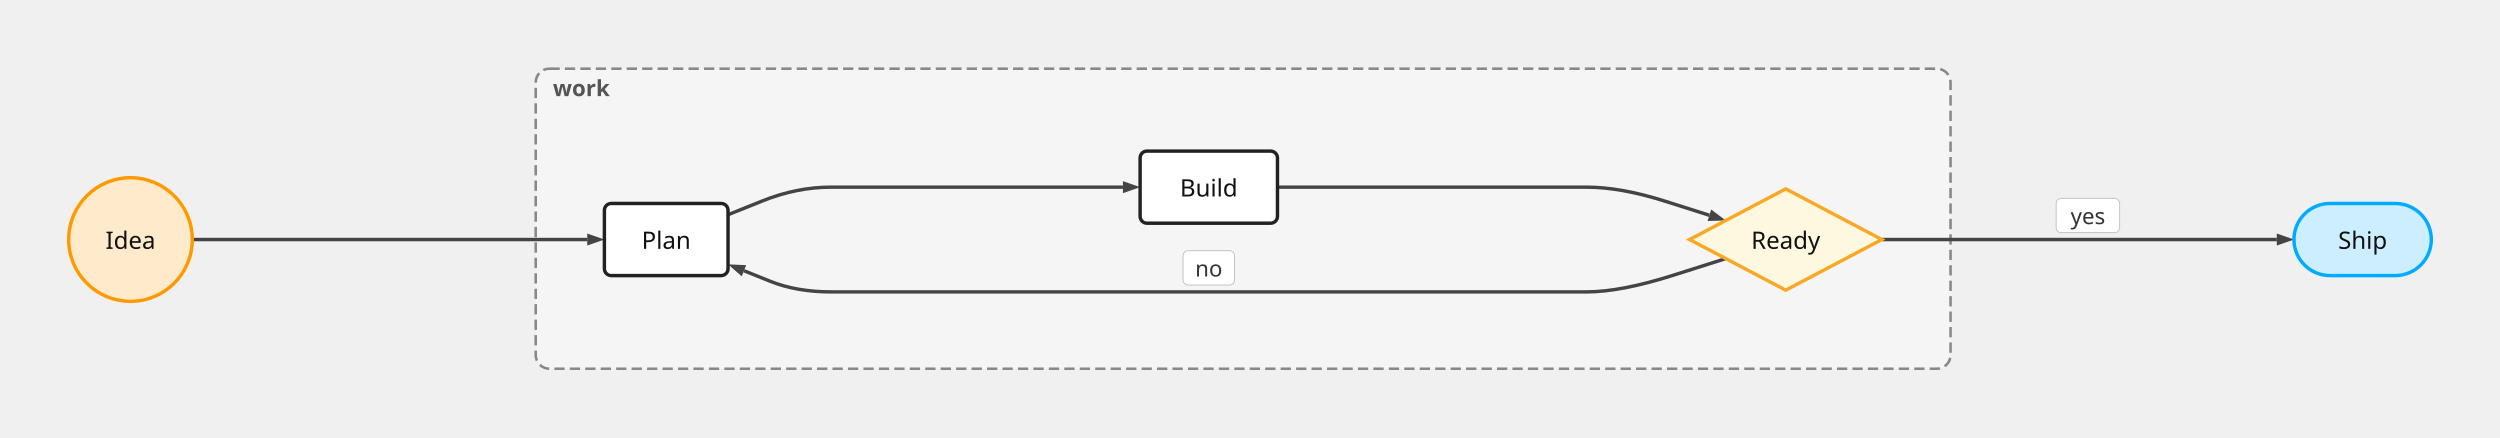
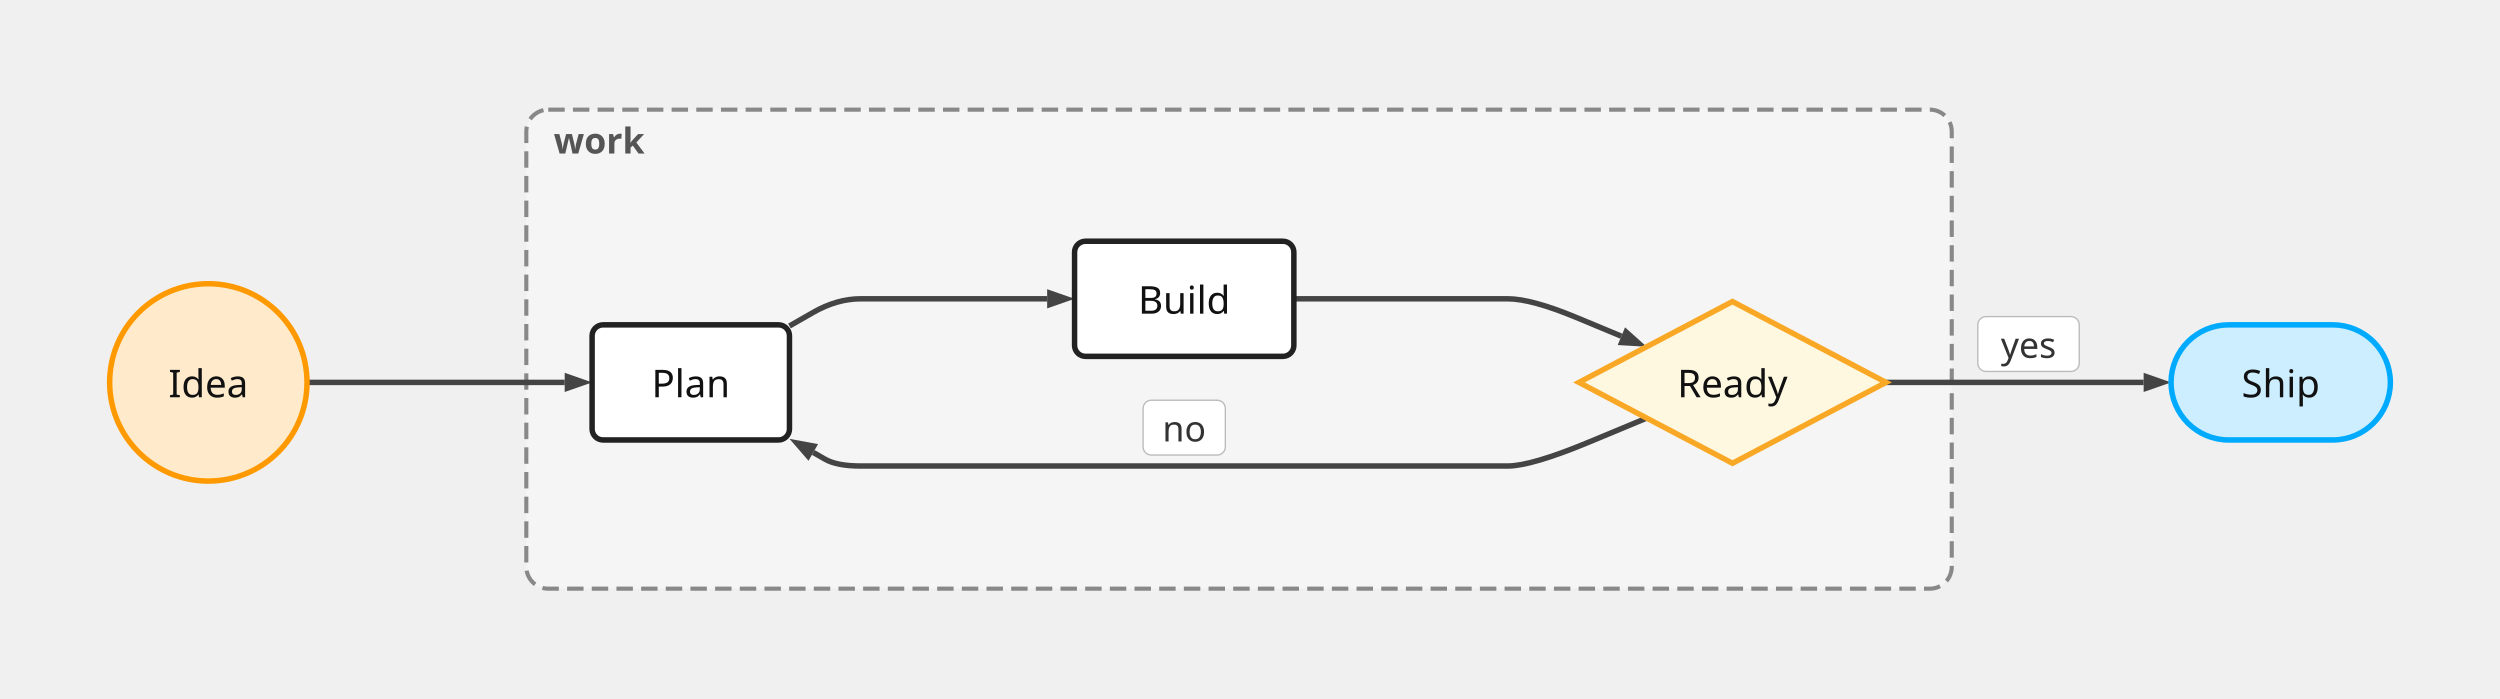
- <svg xmlns="http://www.w3.org/2000/svg" viewBox="-40 -43.75 1456 254.75" style="max-width:100%">
+ <svg xmlns="http://www.w3.org/2000/svg" viewBox="-40 -43.75 912 254.75" style="max-width:100%">
  <defs>
    <marker id="arrowhead" markerWidth="10" markerHeight="7" refX="0" refY="3.5" orient="auto" markerUnits="userSpaceOnUse">
      <polygon points="0 0, 10 3.5, 0 7" fill="#444444" />
    </marker>
    <marker id="arrowhead-thick" markerWidth="14" markerHeight="10" refX="0" refY="5" orient="auto" markerUnits="userSpaceOnUse">
      <polygon points="0 0, 14 5, 0 10" fill="#444444" />
    </marker>
    <marker id="arrowhead-reverse" markerWidth="10" markerHeight="7" refX="10" refY="3.5" orient="auto" markerUnits="userSpaceOnUse">
      <polygon points="10 0, 0 3.5, 10 7" fill="#444444" />
    </marker>
  </defs>
  <g>
-     <rect x="272" y="-3.75" width="824" height="174.75" fill="#f5f5f5" fill-opacity="1" stroke="#888888" stroke-width="1.5" stroke-dasharray="6 3" rx="8" ry="8" />
-     <text x="282" y="12.25" fill="#555555" font-size="13" font-family="system-ui, sans-serif" font-weight="bold">work</text>
+     <rect x="152" y="-3.75" width="520" height="174.75" fill="#f5f5f5" fill-opacity="1" stroke="#888888" stroke-width="1.5" stroke-dasharray="6 3" rx="8" ry="8" />
+     <text x="162" y="12.25" fill="#555555" font-size="13" font-family="system-ui, sans-serif" font-weight="bold">work</text>
  </g>
-   <path d="M 72 95.75 L 92 95.75 Q 112 95.75 132 95.75 Q 152 95.75 172 95.75 Q 192 95.75 212 95.75 Q 232 95.75 252 95.75 Q 272 95.75 287 95.75 L 302 95.75" fill="none" stroke="#444444" stroke-width="2" marker-end="url(#arrowhead)" />
-   <path d="M 384 81.303 L 404 73.276 Q 424 65.25 444 65.25 Q 464 65.25 484 65.25 Q 504 65.25 524 65.25 Q 544 65.25 564 65.25 Q 584 65.25 599 65.25 L 614 65.25" fill="none" stroke="#444444" stroke-width="2" marker-end="url(#arrowhead)" />
-   <path d="M 704 65.25 L 724 65.25 Q 744 65.25 764 65.25 Q 784 65.25 804 65.25 Q 824 65.25 844 65.25 Q 864 65.25 884 65.25 Q 904 65.25 929.769 73.437 L 955.537 81.624" fill="none" stroke="#444444" stroke-width="2" marker-end="url(#arrowhead)" />
-   <path d="M 1056 95.75 L 1076 95.75 Q 1096 95.75 1116 95.75 Q 1136 95.75 1156 95.75 Q 1176 95.75 1196 95.75 Q 1216 95.75 1236 95.75 Q 1256 95.75 1271 95.75 L 1286 95.75" fill="none" stroke="#444444" stroke-width="2" marker-end="url(#arrowhead)" />
-   <path d="M 965.068 106.848 L 934.534 116.549 Q 904 126.25 884 126.25 Q 864 126.25 844 126.25 Q 824 126.25 804 126.25 Q 784 126.25 764 126.25 Q 744 126.25 704 126.25 Q 664 126.25 624 126.25 Q 584 126.25 564 126.25 Q 544 126.25 524 126.25 Q 504 126.25 484 126.25 Q 464 126.25 444 126.25 Q 424 126.25 408.64 120.086 L 393.281 113.922" fill="none" stroke="#444444" stroke-width="2" marker-end="url(#arrowhead)" />
+   <path d="M 72 95.75 L 80.667 95.75 Q 89.333 95.75 98 95.75 Q 106.667 95.75 115.333 95.75 Q 124 95.75 132.667 95.75 Q 141.333 95.75 150 95.75 Q 158.667 95.75 162.333 95.75 L 166 95.75" fill="none" stroke="#444444" stroke-width="2" marker-end="url(#arrowhead)" />
+   <path d="M 248 75.162 L 256.667 70.206 Q 265.333 65.25 274 65.25 Q 282.667 65.25 291.333 65.25 Q 300 65.25 308.667 65.25 Q 317.333 65.25 326 65.25 Q 334.667 65.25 338.333 65.25 L 342 65.25" fill="none" stroke="#444444" stroke-width="2" marker-end="url(#arrowhead)" />
+   <path d="M 432 65.25 L 440.667 65.25 Q 449.333 65.25 458 65.25 Q 466.667 65.25 475.333 65.25 Q 484 65.25 492.667 65.25 Q 501.333 65.25 510 65.25 Q 518.667 65.25 535.07 72.072 L 551.473 78.895" fill="none" stroke="#444444" stroke-width="2" marker-end="url(#arrowhead)" />
+   <path d="M 648 95.75 L 656.667 95.75 Q 665.333 95.75 674 95.75 Q 682.667 95.75 691.333 95.75 Q 700 95.75 708.667 95.75 Q 717.333 95.75 726 95.75 Q 734.667 95.75 738.333 95.75 L 742 95.75" fill="none" stroke="#444444" stroke-width="2" marker-end="url(#arrowhead)" />
+   <path d="M 560.707 108.765 L 539.687 117.508 Q 518.667 126.25 510 126.25 Q 501.333 126.25 492.667 126.25 Q 484 126.25 475.333 126.25 Q 466.667 126.25 458 126.25 Q 449.333 126.25 420.667 126.25 Q 392 126.25 363.333 126.25 Q 334.667 126.25 326 126.25 Q 317.333 126.25 308.667 126.25 Q 300 126.25 291.333 126.25 Q 282.667 126.25 274 126.25 Q 265.333 126.25 261.007 123.776 L 256.681 121.302" fill="none" stroke="#444444" stroke-width="2" marker-end="url(#arrowhead)" />
  <g transform="translate(0, 59.75)" data-node-id="idea">
    <circle cx="36" cy="36" r="36" fill="#ffebcc" stroke="#ff9900" stroke-width="2" />
    <text x="36" y="36" text-anchor="middle" dominant-baseline="central" fill="#111111" font-size="14" font-family="system-ui, sans-serif">Idea</text>
  </g>
-   <g transform="translate(312, 74.75)" data-node-id="plan">
+   <g transform="translate(176, 74.75)" data-node-id="plan">
    <rect x="0" y="0" width="72" height="42" rx="4" ry="4" fill="#ffffff" stroke="#222222" stroke-width="2" />
    <text x="36" y="21" text-anchor="middle" dominant-baseline="central" fill="#111111" font-size="14" font-family="system-ui, sans-serif">Plan</text>
  </g>
-   <g transform="translate(624, 44.25)" data-node-id="build">
+   <g transform="translate(352, 44.25)" data-node-id="build">
    <rect x="0" y="0" width="80" height="42" rx="4" ry="4" fill="#ffffff" stroke="#222222" stroke-width="2" />
    <text x="40" y="21" text-anchor="middle" dominant-baseline="central" fill="#111111" font-size="14" font-family="system-ui, sans-serif">Build</text>
  </g>
-   <g transform="translate(944, 66.25)" data-node-id="test">
+   <g transform="translate(536, 66.25)" data-node-id="test">
    <polygon points="56,0 112,29.5 56,59 0,29.5" fill="#fff8e1" stroke="#f9a825" stroke-width="2" />
    <text x="56" y="29.5" text-anchor="middle" dominant-baseline="central" fill="#111111" font-size="14" font-family="system-ui, sans-serif">Ready</text>
  </g>
-   <g transform="translate(1296, 74.75)" data-node-id="ship">
+   <g transform="translate(752, 74.75)" data-node-id="ship">
    <rect x="0" y="0" width="80" height="42" rx="21" ry="21" fill="#cceeff" stroke="#00aaff" stroke-width="2" />
    <text x="40" y="21" text-anchor="middle" dominant-baseline="central" fill="#111111" font-size="14" font-family="system-ui, sans-serif">Ship</text>
  </g>
-   <g transform="translate(1176, 81.75)">
+   <g transform="translate(700, 81.75)">
    <rect x="-18.5" y="-10" width="37" height="20" fill="white" stroke="#bbb" stroke-width="0.5" rx="3" />
    <text text-anchor="middle" dominant-baseline="central" fill="#333333" font-size="13" font-family="system-ui, sans-serif">yes</text>
  </g>
-   <g transform="translate(664, 112.25)">
+   <g transform="translate(392, 112.25)">
    <rect x="-15" y="-10" width="30" height="20" fill="white" stroke="#bbb" stroke-width="0.5" rx="3" />
    <text text-anchor="middle" dominant-baseline="central" fill="#333333" font-size="13" font-family="system-ui, sans-serif">no</text>
  </g>
</svg>
